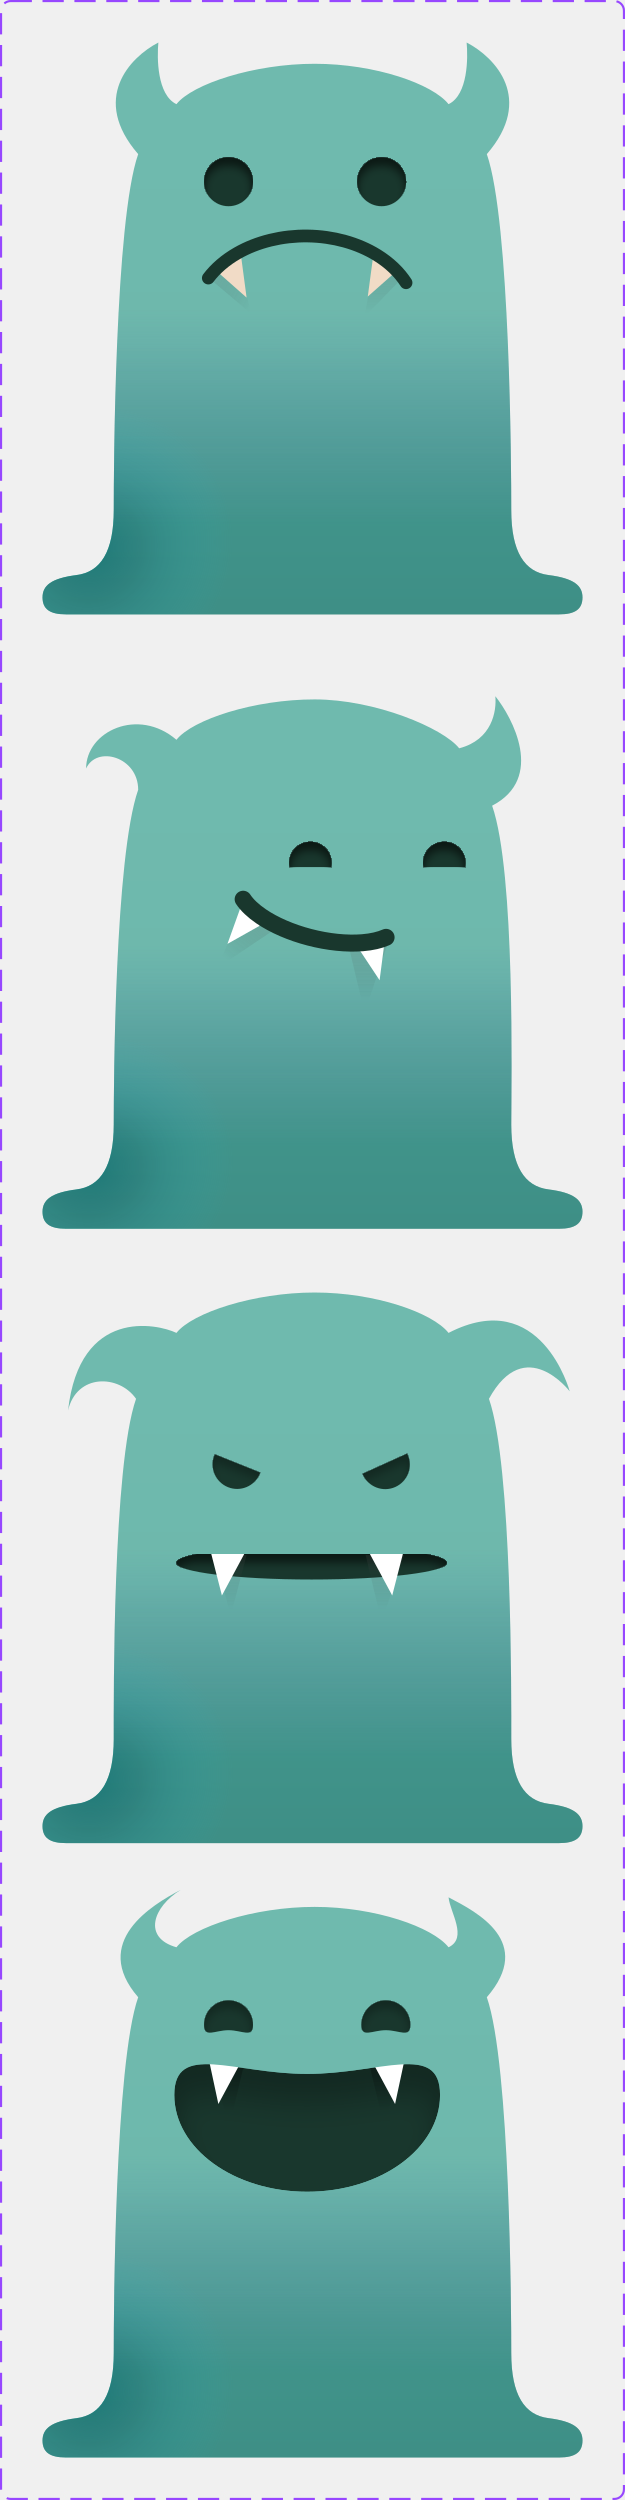
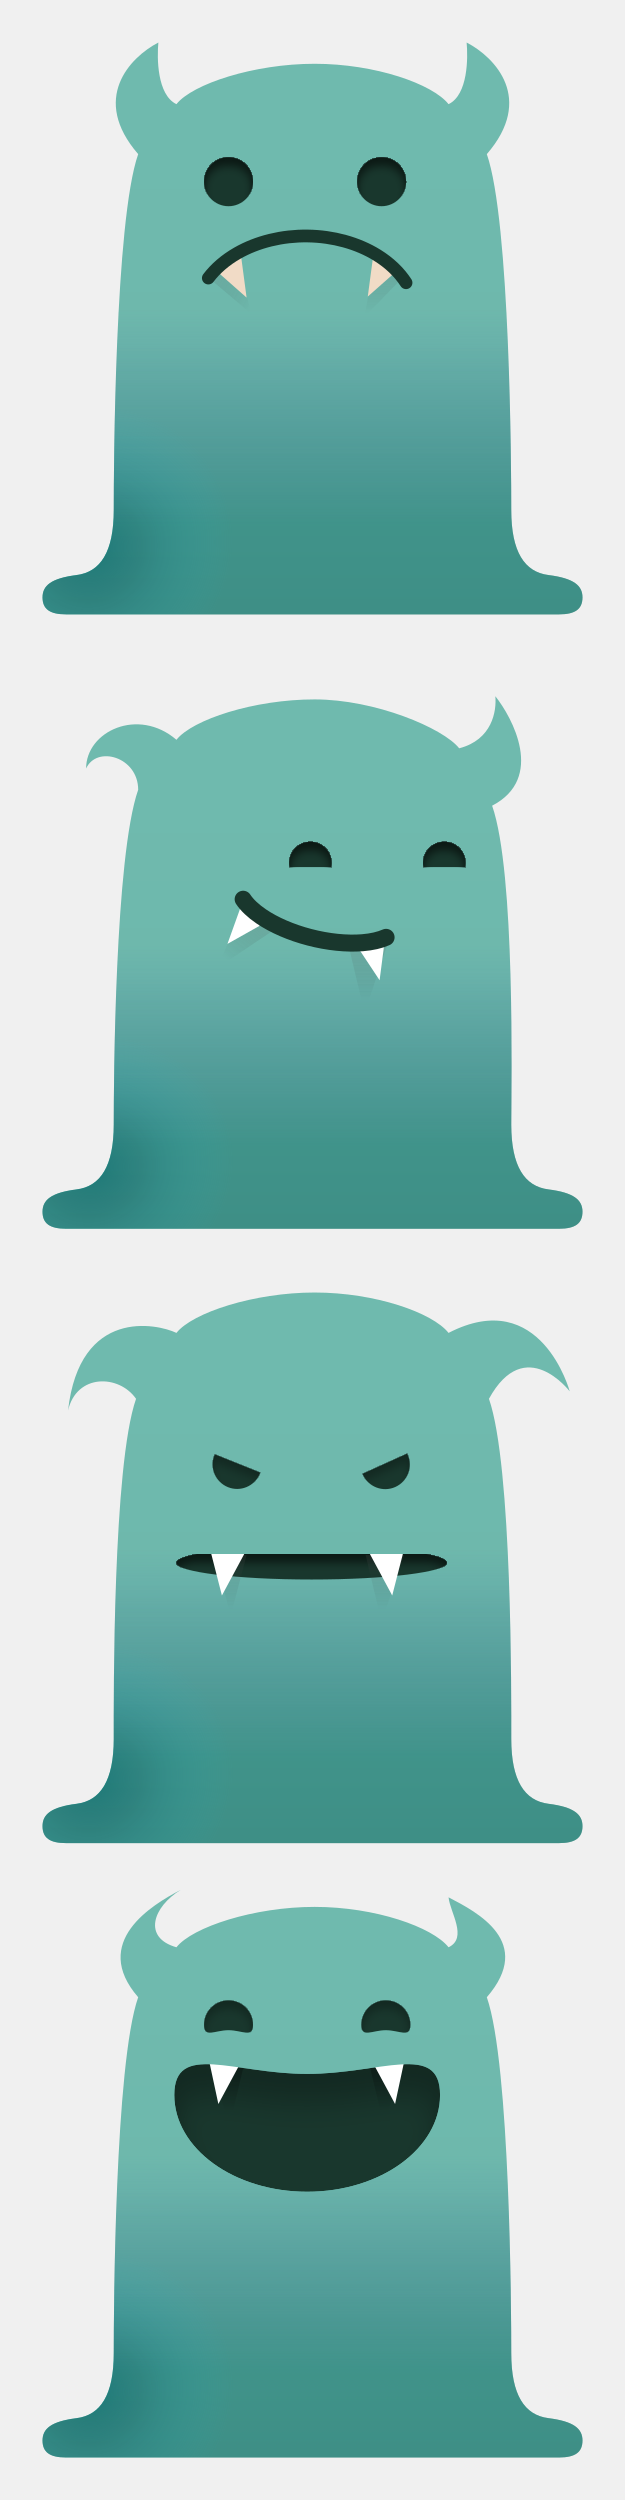
<svg xmlns="http://www.w3.org/2000/svg" width="294" height="1176" viewBox="0 0 294 1176" fill="none">
-   <rect x="0.5" y="0.5" width="293" height="1175" rx="4.5" stroke="#9747FF" style="stroke:#9747FF;stroke:color(display-p3 0.592 0.278 1);stroke-opacity:1;" stroke-dasharray="10 5" />
  <path d="M219.5 20C233 27 251.5 46.5 229 72.5C240 104 240.5 220.5 240.5 240C240.5 259.5 246.686 269.086 258 270.5C270 272 274 275.5 274 281C274 286.5 270.6 289 263 289H31C23.4 289 20 286.5 20 281C20 275.5 24 272 36 270.5C47.314 269.086 53.5 259.5 53.5 240C53.5 220.5 54 104 65 72.5C42.5 46.5 61 27 74.5 20C73.833 27 73.8 44.6 83 49C90.5 39.5 119.5 30 148 30C176.5 30 203.5 39.5 211 49C220.2 44.6 220.167 27 219.5 20Z" fill="url(#paint0_linear_2150_78)" />
  <path d="M219.5 20C233 27 251.5 46.5 229 72.5C240 104 240.5 220.5 240.5 240C240.5 259.5 246.686 269.086 258 270.5C270 272 274 275.5 274 281C274 286.5 270.6 289 263 289H31C23.4 289 20 286.5 20 281C20 275.5 24 272 36 270.5C47.314 269.086 53.5 259.5 53.5 240C53.5 220.5 54 104 65 72.5C42.5 46.5 61 27 74.5 20C73.833 27 73.8 44.6 83 49C90.5 39.5 119.5 30 148 30C176.5 30 203.5 39.5 211 49C220.2 44.6 220.167 27 219.5 20Z" fill="url(#paint1_linear_2150_78)" />
  <path d="M219.5 20C233 27 251.5 46.5 229 72.5C240 104 240.5 220.5 240.5 240C240.5 259.5 246.686 269.086 258 270.5C270 272 274 275.5 274 281C274 286.5 270.6 289 263 289H31C23.4 289 20 286.5 20 281C20 275.5 24 272 36 270.5C47.314 269.086 53.5 259.5 53.5 240C53.5 220.5 54 104 65 72.5C42.5 46.5 61 27 74.5 20C73.833 27 73.8 44.6 83 49C90.5 39.5 119.5 30 148 30C176.5 30 203.5 39.5 211 49C220.2 44.6 220.167 27 219.5 20Z" fill="url(#paint2_radial_2150_78)" style="mix-blend-mode:overlay" />
  <g filter="url(#filter0_i_2150_78)">
    <circle cx="107.5" cy="85.5" r="11.5" fill="#19372D" style="fill:#19372D;fill:color(display-p3 0.098 0.216 0.176);fill-opacity:1;" />
  </g>
  <g filter="url(#filter1_i_2150_78)">
    <circle cx="179.5" cy="85.5" r="11.5" fill="#19372D" style="fill:#19372D;fill:color(display-p3 0.098 0.216 0.176);fill-opacity:1;" />
  </g>
  <path d="M171.5 149L176 123L188.5 131.5L171.5 149Z" fill="url(#paint3_linear_2150_78)" fill-opacity="0.17" />
  <path d="M118.414 147.831L98.28 130.776L111.943 124.308L118.414 147.831Z" fill="url(#paint4_linear_2150_78)" fill-opacity="0.17" />
  <path d="M116 140L113 117.5C108.6 120.7 104.5 126.167 103 128.5L116 140Z" fill="#F1DBC6" style="fill:#F1DBC6;fill:color(display-p3 0.945 0.859 0.776);fill-opacity:1;" />
  <path d="M173 139.5L176 117C180.4 120.2 184.5 125.667 186 128L173 139.5Z" fill="#F1DBC6" style="fill:#F1DBC6;fill:color(display-p3 0.945 0.859 0.776);fill-opacity:1;" />
  <path d="M191 133C187.805 128.043 183.184 123.611 177.4 120.032C168.232 114.36 156.697 111.174 144.722 111.007C132.746 110.84 121.056 113.702 111.603 119.115C106.007 122.319 101.396 126.302 98 130.8" stroke="#19372D" style="stroke:#19372D;stroke:color(display-p3 0.098 0.216 0.176);stroke-opacity:1;" stroke-width="6" stroke-linecap="round" />
  <path d="M233 327.5C241 337.5 256.5 366 231.5 379C242.5 410.5 240.5 509.5 240.5 529C240.5 548.5 246.686 558.086 258 559.5C270 561 274 564.5 274 570C274 575.5 270.6 578 263 578H31C23.4 578 20 575.5 20 570C20 564.5 24 561 36 559.5C47.314 558.086 53.5 548.5 53.5 529C53.5 509.5 54 403 65 371.5C65 356 45.5 350.5 40.5 361.5C40.5 344 65 332.5 83 348C90.5 338.5 119.5 329 148 329C176.5 329 208.5 342.5 216 352C231.5 348 233.667 334.5 233 327.5Z" fill="url(#paint5_linear_2150_78)" />
  <path d="M233 327.5C241 337.5 256.5 366 231.5 379C242.5 410.5 240.5 509.5 240.5 529C240.5 548.5 246.686 558.086 258 559.5C270 561 274 564.5 274 570C274 575.5 270.6 578 263 578H31C23.4 578 20 575.5 20 570C20 564.5 24 561 36 559.5C47.314 558.086 53.5 548.5 53.5 529C53.5 509.5 54 403 65 371.5C65 356 45.5 350.5 40.5 361.5C40.5 344 65 332.5 83 348C90.5 338.5 119.5 329 148 329C176.5 329 208.5 342.5 216 352C231.5 348 233.667 334.5 233 327.5Z" fill="url(#paint6_linear_2150_78)" />
  <path d="M233 327.5C241 337.5 256.5 366 231.5 379C242.5 410.5 240.5 509.5 240.5 529C240.5 548.5 246.686 558.086 258 559.5C270 561 274 564.5 274 570C274 575.5 270.6 578 263 578H31C23.4 578 20 575.5 20 570C20 564.5 24 561 36 559.5C47.314 558.086 53.5 548.5 53.5 529C53.5 509.5 54 403 65 371.5C65 356 45.5 350.5 40.5 361.5C40.5 344 65 332.5 83 348C90.5 338.5 119.5 329 148 329C176.5 329 208.5 342.5 216 352C231.5 348 233.667 334.5 233 327.5Z" fill="url(#paint7_radial_2150_78)" style="mix-blend-mode:overlay" />
  <g filter="url(#filter2_i_2150_78)">
    <path d="M146 396C151.523 396 156 400.477 156 406C156 406.641 155.938 407.268 155.822 407.875H136.178C136.062 407.268 136 406.641 136 406C136 400.477 140.477 396 146 396Z" fill="#19372D" style="fill:#19372D;fill:color(display-p3 0.098 0.216 0.176);fill-opacity:1;" />
  </g>
  <g filter="url(#filter3_i_2150_78)">
    <path d="M209 396C214.523 396 219 400.477 219 406C219 406.641 218.938 407.268 218.822 407.875H199.178C199.062 407.268 199 406.641 199 406C199 400.477 203.477 396 209 396Z" fill="#19372D" style="fill:#19372D;fill:color(display-p3 0.098 0.216 0.176);fill-opacity:1;" />
  </g>
  <path d="M171.5 476.5L164 445L182 445L171.5 476.5Z" fill="url(#paint8_linear_2150_78)" fill-opacity="0.17" />
  <path d="M101.928 455.493L115.294 426L129.523 437.025L101.928 455.493Z" fill="url(#paint9_linear_2150_78)" fill-opacity="0.17" />
  <path d="M178.557 461.098L181.483 438.588C176.404 440.54 171.029 444.76 168.976 446.625L178.557 461.098Z" fill="white" style="fill:white;fill-opacity:1;" />
  <path d="M107 443.996L114.667 422.631C118.295 426.685 121.153 432.892 122.129 435.489L107 443.996Z" fill="white" style="fill:white;fill-opacity:1;" />
  <path d="M114.378 423C116.161 425.713 119.034 428.46 122.843 431.053C128.881 435.164 136.906 438.638 145.576 440.896C154.246 443.155 163.037 444.06 170.481 443.461C174.887 443.107 178.663 442.238 181.613 440.926" stroke="#19372D" style="stroke:#19372D;stroke:color(display-p3 0.098 0.216 0.176);stroke-opacity:1;" stroke-width="8" stroke-linecap="round" />
  <path d="M268 654.5C268 654.5 247 627 230 658C241 689.5 240.5 798.5 240.5 818C240.5 837.5 246.686 847.086 258 848.5C270 850 274 853.5 274 859C274 864.5 270.6 867 263 867H31C23.4 867 20 864.5 20 859C20 853.5 24 850 36 848.5C47.314 847.086 53.5 837.5 53.5 818C53.5 798.5 53 689.5 64 658C56 646.5 36.065 646 32 663.5C37.5 615 73.8 622.6 83 627C90.5 617.5 119.5 608 148 608C176.5 608 203.5 617.5 211 627C254.5 604.5 268 654.5 268 654.5Z" fill="url(#paint10_linear_2150_78)" />
  <path d="M268 654.5C268 654.5 247 627 230 658C241 689.5 240.5 798.5 240.5 818C240.5 837.5 246.686 847.086 258 848.5C270 850 274 853.5 274 859C274 864.5 270.6 867 263 867H31C23.4 867 20 864.5 20 859C20 853.5 24 850 36 848.5C47.314 847.086 53.5 837.5 53.5 818C53.5 798.5 53 689.5 64 658C56 646.5 36.065 646 32 663.5C37.5 615 73.8 622.6 83 627C90.5 617.5 119.5 608 148 608C176.5 608 203.5 617.5 211 627C254.5 604.5 268 654.5 268 654.5Z" fill="url(#paint11_linear_2150_78)" />
  <path d="M268 654.5C268 654.5 247 627 230 658C241 689.5 240.5 798.5 240.5 818C240.5 837.5 246.686 847.086 258 848.5C270 850 274 853.5 274 859C274 864.5 270.6 867 263 867H31C23.4 867 20 864.5 20 859C20 853.5 24 850 36 848.5C47.314 847.086 53.5 837.5 53.5 818C53.5 798.5 53 689.5 64 658C56 646.5 36.065 646 32 663.5C37.5 615 73.8 622.6 83 627C90.5 617.5 119.5 608 148 608C176.5 608 203.5 617.5 211 627C254.5 604.5 268 654.5 268 654.5Z" fill="url(#paint12_radial_2150_78)" style="mix-blend-mode:overlay" />
  <g filter="url(#filter4_i_2150_78)">
    <path d="M146.586 743C111.469 743 83.001 739.488 83 735.155C83 733.629 86.534 732.205 92.647 731L200.525 731C206.638 732.205 210.172 733.629 210.172 735.155C210.171 739.488 181.702 743 146.586 743Z" fill="#19372D" style="fill:#19372D;fill:color(display-p3 0.098 0.216 0.176);fill-opacity:1;" />
  </g>
  <g filter="url(#filter5_i_2150_78)">
    <path d="M107.263 699.567C113.156 701.936 119.853 699.078 122.221 693.184C122.284 693.029 122.341 692.872 122.396 692.716L101.078 684.15C101.01 684.301 100.942 684.453 100.88 684.609C98.512 690.502 101.37 697.199 107.263 699.567Z" fill="#19372D" style="fill:#19372D;fill:color(display-p3 0.098 0.216 0.176);fill-opacity:1;" />
  </g>
  <g filter="url(#filter6_i_2150_78)">
    <path d="M185.977 699.465C191.762 696.843 194.326 690.028 191.704 684.243C191.634 684.09 191.56 683.941 191.486 683.793L170.56 693.278C170.622 693.432 170.686 693.586 170.755 693.738C173.377 699.523 180.192 702.087 185.977 699.465Z" fill="#19372D" style="fill:#19372D;fill:color(display-p3 0.098 0.216 0.176);fill-opacity:1;" />
  </g>
  <path d="M179.5 763L172 731.5L190 731.5L179.5 763Z" fill="url(#paint13_linear_2150_78)" fill-opacity="0.17" />
  <path d="M108.5 760L116 731.5H101L108.5 760Z" fill="url(#paint14_linear_2150_78)" fill-opacity="0.17" />
  <path d="M184.5 750.515L174 731.015L189.5 731.015L184.5 750.515Z" fill="white" style="fill:white;fill-opacity:1;" />
  <path d="M104.388 750.515L114.888 731.015L99.388 731.015L104.388 750.515Z" fill="white" style="fill:white;fill-opacity:1;" />
  <path d="M211 892.5C224.5 899.5 251.5 913.5 229 939.5C240 971 240.5 1087.5 240.5 1107C240.5 1126.5 246.686 1136.09 258 1137.5C270 1139 274 1142.5 274 1148C274 1153.5 270.6 1156 263 1156H31C23.4 1156 20 1153.5 20 1148C20 1142.5 24 1139 36 1137.5C47.314 1136.09 53.5 1126.5 53.5 1107C53.5 1087.5 54 971 65 939.5C42.5 913.5 71.5 896 85 889C71.895 897 67 911.5 83 916C90.5 906.5 119.5 897 148 897C176.5 897 203.5 906.5 211 916C220.2 911.6 211.667 899.5 211 892.5Z" fill="url(#paint15_linear_2150_78)" />
  <path d="M211 892.5C224.5 899.5 251.5 913.5 229 939.5C240 971 240.5 1087.5 240.5 1107C240.5 1126.5 246.686 1136.09 258 1137.5C270 1139 274 1142.5 274 1148C274 1153.5 270.6 1156 263 1156H31C23.4 1156 20 1153.5 20 1148C20 1142.5 24 1139 36 1137.5C47.314 1136.09 53.5 1126.5 53.5 1107C53.5 1087.5 54 971 65 939.5C42.5 913.5 71.5 896 85 889C71.895 897 67 911.5 83 916C90.5 906.5 119.5 897 148 897C176.5 897 203.5 906.5 211 916C220.2 911.6 211.667 899.5 211 892.5Z" fill="url(#paint16_linear_2150_78)" />
  <path d="M211 892.5C224.5 899.5 251.5 913.5 229 939.5C240 971 240.5 1087.5 240.5 1107C240.5 1126.5 246.686 1136.09 258 1137.5C270 1139 274 1142.5 274 1148C274 1153.5 270.6 1156 263 1156H31C23.4 1156 20 1153.5 20 1148C20 1142.5 24 1139 36 1137.5C47.314 1136.09 53.5 1126.5 53.5 1107C53.5 1087.5 54 971 65 939.5C42.5 913.5 71.5 896 85 889C71.895 897 67 911.5 83 916C90.5 906.5 119.5 897 148 897C176.5 897 203.5 906.5 211 916C220.2 911.6 211.667 899.5 211 892.5Z" fill="url(#paint17_radial_2150_78)" style="mix-blend-mode:overlay" />
  <g filter="url(#filter7_i_2150_78)">
    <path d="M119 952.5C119 958.851 113.851 955 107.5 955C101.149 955 96 958.851 96 952.5C96 946.149 101.149 941 107.5 941C113.851 941 119 946.149 119 952.5Z" fill="#19372D" style="fill:#19372D;fill:color(display-p3 0.098 0.216 0.176);fill-opacity:1;" />
  </g>
  <g filter="url(#filter8_i_2150_78)">
    <path d="M193 952.5C193 958.851 187.851 955 181.5 955C175.149 955 170 958.851 170 952.5C170 946.149 175.149 941 181.5 941C187.851 941 193 946.149 193 952.5Z" fill="#19372D" style="fill:#19372D;fill:color(display-p3 0.098 0.216 0.176);fill-opacity:1;" />
  </g>
  <mask id="mask0_2150_78" style="mask-type:alpha" maskUnits="userSpaceOnUse" x="82" y="971" width="125" height="60">
    <path d="M82 985.476C82 960.334 109.982 975.58 144.5 975.58C179.018 975.58 207 960.334 207 985.476C207 1010.62 179.018 1031 144.5 1031C109.982 1031 82 1010.62 82 985.476Z" fill="#19372D" style="fill:#19372D;fill:color(display-p3 0.098 0.216 0.176);fill-opacity:1;" />
  </mask>
  <g mask="url(#mask0_2150_78)">
    <g filter="url(#filter9_i_2150_78)">
      <path d="M82 985.476C82 960.334 109.982 975.58 144.5 975.58C179.018 975.58 207 960.334 207 985.476C207 1010.62 179.018 1031 144.5 1031C109.982 1031 82 1010.62 82 985.476Z" fill="#19372D" style="fill:#19372D;fill:color(display-p3 0.098 0.216 0.176);fill-opacity:1;" />
    </g>
    <path d="M180.5 999.5L173 968L191 968L180.5 999.5Z" fill="url(#paint18_linear_2150_78)" fill-opacity="0.3" />
    <path d="M108.062 999.5L115.562 968L97.562 968L108.062 999.5Z" fill="url(#paint19_linear_2150_78)" fill-opacity="0.3" />
    <path d="M185.844 989.725L175.344 970.225L190.344 968.709L185.844 989.725Z" fill="white" style="fill:white;fill-opacity:1;" />
    <path d="M102.718 989.725L113.218 970.225L98.218 968.709L102.718 989.725Z" fill="white" style="fill:white;fill-opacity:1;" />
  </g>
  <defs>
    <filter id="filter0_i_2150_78" x="96" y="74" width="23" height="27" filterUnits="userSpaceOnUse" color-interpolation-filters="sRGB">
      <feFlood flood-opacity="0" result="BackgroundImageFix" />
      <feBlend mode="normal" in="SourceGraphic" in2="BackgroundImageFix" result="shape" />
      <feColorMatrix in="SourceAlpha" type="matrix" values="0 0 0 0 0 0 0 0 0 0 0 0 0 0 0 0 0 0 127 0" result="hardAlpha" />
      <feOffset dy="4" />
      <feGaussianBlur stdDeviation="2" />
      <feComposite in2="hardAlpha" operator="arithmetic" k2="-1" k3="1" />
      <feColorMatrix type="matrix" values="0 0 0 0 0 0 0 0 0 0 0 0 0 0 0 0 0 0 0.55 0" />
      <feBlend mode="normal" in2="shape" result="effect1_innerShadow_2150_78" />
    </filter>
    <filter id="filter1_i_2150_78" x="168" y="74" width="23" height="27" filterUnits="userSpaceOnUse" color-interpolation-filters="sRGB">
      <feFlood flood-opacity="0" result="BackgroundImageFix" />
      <feBlend mode="normal" in="SourceGraphic" in2="BackgroundImageFix" result="shape" />
      <feColorMatrix in="SourceAlpha" type="matrix" values="0 0 0 0 0 0 0 0 0 0 0 0 0 0 0 0 0 0 127 0" result="hardAlpha" />
      <feOffset dy="4" />
      <feGaussianBlur stdDeviation="2" />
      <feComposite in2="hardAlpha" operator="arithmetic" k2="-1" k3="1" />
      <feColorMatrix type="matrix" values="0 0 0 0 0 0 0 0 0 0 0 0 0 0 0 0 0 0 0.55 0" />
      <feBlend mode="normal" in2="shape" result="effect1_innerShadow_2150_78" />
    </filter>
    <filter id="filter2_i_2150_78" x="136" y="396" width="20" height="15.875" filterUnits="userSpaceOnUse" color-interpolation-filters="sRGB">
      <feFlood flood-opacity="0" result="BackgroundImageFix" />
      <feBlend mode="normal" in="SourceGraphic" in2="BackgroundImageFix" result="shape" />
      <feColorMatrix in="SourceAlpha" type="matrix" values="0 0 0 0 0 0 0 0 0 0 0 0 0 0 0 0 0 0 127 0" result="hardAlpha" />
      <feOffset dy="4" />
      <feGaussianBlur stdDeviation="2" />
      <feComposite in2="hardAlpha" operator="arithmetic" k2="-1" k3="1" />
      <feColorMatrix type="matrix" values="0 0 0 0 0 0 0 0 0 0 0 0 0 0 0 0 0 0 0.55 0" />
      <feBlend mode="normal" in2="shape" result="effect1_innerShadow_2150_78" />
    </filter>
    <filter id="filter3_i_2150_78" x="199" y="396" width="20" height="15.875" filterUnits="userSpaceOnUse" color-interpolation-filters="sRGB">
      <feFlood flood-opacity="0" result="BackgroundImageFix" />
      <feBlend mode="normal" in="SourceGraphic" in2="BackgroundImageFix" result="shape" />
      <feColorMatrix in="SourceAlpha" type="matrix" values="0 0 0 0 0 0 0 0 0 0 0 0 0 0 0 0 0 0 127 0" result="hardAlpha" />
      <feOffset dy="4" />
      <feGaussianBlur stdDeviation="2" />
      <feComposite in2="hardAlpha" operator="arithmetic" k2="-1" k3="1" />
      <feColorMatrix type="matrix" values="0 0 0 0 0 0 0 0 0 0 0 0 0 0 0 0 0 0 0.55 0" />
      <feBlend mode="normal" in2="shape" result="effect1_innerShadow_2150_78" />
    </filter>
    <filter id="filter4_i_2150_78" x="83" y="731" width="127.172" height="16" filterUnits="userSpaceOnUse" color-interpolation-filters="sRGB">
      <feFlood flood-opacity="0" result="BackgroundImageFix" />
      <feBlend mode="normal" in="SourceGraphic" in2="BackgroundImageFix" result="shape" />
      <feColorMatrix in="SourceAlpha" type="matrix" values="0 0 0 0 0 0 0 0 0 0 0 0 0 0 0 0 0 0 127 0" result="hardAlpha" />
      <feOffset dy="4" />
      <feGaussianBlur stdDeviation="2" />
      <feComposite in2="hardAlpha" operator="arithmetic" k2="-1" k3="1" />
      <feColorMatrix type="matrix" values="0 0 0 0 0 0 0 0 0 0 0 0 0 0 0 0 0 0 0.55 0" />
      <feBlend mode="normal" in2="shape" result="effect1_innerShadow_2150_78" />
    </filter>
    <filter id="filter5_i_2150_78" x="100.048" y="684.15" width="22.348" height="20.25" filterUnits="userSpaceOnUse" color-interpolation-filters="sRGB">
      <feFlood flood-opacity="0" result="BackgroundImageFix" />
      <feBlend mode="normal" in="SourceGraphic" in2="BackgroundImageFix" result="shape" />
      <feColorMatrix in="SourceAlpha" type="matrix" values="0 0 0 0 0 0 0 0 0 0 0 0 0 0 0 0 0 0 127 0" result="hardAlpha" />
      <feOffset dy="4" />
      <feGaussianBlur stdDeviation="2" />
      <feComposite in2="hardAlpha" operator="arithmetic" k2="-1" k3="1" />
      <feColorMatrix type="matrix" values="0 0 0 0 0 0 0 0 0 0 0 0 0 0 0 0 0 0 0.25 0" />
      <feBlend mode="normal" in2="shape" result="effect1_innerShadow_2150_78" />
    </filter>
    <filter id="filter6_i_2150_78" x="170.56" y="683.793" width="22.172" height="20.701" filterUnits="userSpaceOnUse" color-interpolation-filters="sRGB">
      <feFlood flood-opacity="0" result="BackgroundImageFix" />
      <feBlend mode="normal" in="SourceGraphic" in2="BackgroundImageFix" result="shape" />
      <feColorMatrix in="SourceAlpha" type="matrix" values="0 0 0 0 0 0 0 0 0 0 0 0 0 0 0 0 0 0 127 0" result="hardAlpha" />
      <feOffset dy="4" />
      <feGaussianBlur stdDeviation="2" />
      <feComposite in2="hardAlpha" operator="arithmetic" k2="-1" k3="1" />
      <feColorMatrix type="matrix" values="0 0 0 0 0 0 0 0 0 0 0 0 0 0 0 0 0 0 0.25 0" />
      <feBlend mode="normal" in2="shape" result="effect1_innerShadow_2150_78" />
    </filter>
    <filter id="filter7_i_2150_78" x="96" y="941" width="23" height="19.157" filterUnits="userSpaceOnUse" color-interpolation-filters="sRGB">
      <feFlood flood-opacity="0" result="BackgroundImageFix" />
      <feBlend mode="normal" in="SourceGraphic" in2="BackgroundImageFix" result="shape" />
      <feColorMatrix in="SourceAlpha" type="matrix" values="0 0 0 0 0 0 0 0 0 0 0 0 0 0 0 0 0 0 127 0" result="hardAlpha" />
      <feOffset dy="4" />
      <feGaussianBlur stdDeviation="2" />
      <feComposite in2="hardAlpha" operator="arithmetic" k2="-1" k3="1" />
      <feColorMatrix type="matrix" values="0 0 0 0 0 0 0 0 0 0 0 0 0 0 0 0 0 0 0.25 0" />
      <feBlend mode="normal" in2="shape" result="effect1_innerShadow_2150_78" />
    </filter>
    <filter id="filter8_i_2150_78" x="170" y="941" width="23" height="19.157" filterUnits="userSpaceOnUse" color-interpolation-filters="sRGB">
      <feFlood flood-opacity="0" result="BackgroundImageFix" />
      <feBlend mode="normal" in="SourceGraphic" in2="BackgroundImageFix" result="shape" />
      <feColorMatrix in="SourceAlpha" type="matrix" values="0 0 0 0 0 0 0 0 0 0 0 0 0 0 0 0 0 0 127 0" result="hardAlpha" />
      <feOffset dy="4" />
      <feGaussianBlur stdDeviation="2" />
      <feComposite in2="hardAlpha" operator="arithmetic" k2="-1" k3="1" />
      <feColorMatrix type="matrix" values="0 0 0 0 0 0 0 0 0 0 0 0 0 0 0 0 0 0 0.25 0" />
      <feBlend mode="normal" in2="shape" result="effect1_innerShadow_2150_78" />
    </filter>
    <filter id="filter9_i_2150_78" x="82" y="971" width="125" height="74" filterUnits="userSpaceOnUse" color-interpolation-filters="sRGB">
      <feFlood flood-opacity="0" result="BackgroundImageFix" />
      <feBlend mode="normal" in="SourceGraphic" in2="BackgroundImageFix" result="shape" />
      <feColorMatrix in="SourceAlpha" type="matrix" values="0 0 0 0 0 0 0 0 0 0 0 0 0 0 0 0 0 0 127 0" result="hardAlpha" />
      <feOffset dy="14" />
      <feGaussianBlur stdDeviation="7" />
      <feComposite in2="hardAlpha" operator="arithmetic" k2="-1" k3="1" />
      <feColorMatrix type="matrix" values="0 0 0 0 0 0 0 0 0 0 0 0 0 0 0 0 0 0 0.25 0" />
      <feBlend mode="normal" in2="shape" result="effect1_innerShadow_2150_78" />
    </filter>
    <linearGradient id="paint0_linear_2150_78" x1="147" y1="17.985" x2="147" y2="289" gradientUnits="userSpaceOnUse">
      <stop offset="0.173" stop-color="#6FBAAE" style="stop-color:#6FBAAE;stop-color:color(display-p3 0.435 0.729 0.682);stop-opacity:1;" />
      <stop offset="0.529" stop-color="#6EB8AC" style="stop-color:#6EB8AC;stop-color:color(display-p3 0.43 0.72 0.674);stop-opacity:1;" />
      <stop offset="1" stop-color="#5E9E94" style="stop-color:#5E9E94;stop-color:color(display-p3 0.37 0.62 0.58);stop-opacity:1;" />
    </linearGradient>
    <linearGradient id="paint1_linear_2150_78" x1="147" y1="17.985" x2="147" y2="289" gradientUnits="userSpaceOnUse">
      <stop offset="0.471" stop-color="#286492" stop-opacity="0" style="stop-color:none;stop-opacity:0;" />
      <stop offset="0.846" stop-color="#1D8078" stop-opacity="0.5" style="stop-color:#1D8078;stop-color:color(display-p3 0.115 0.501 0.469);stop-opacity:0.5;" />
    </linearGradient>
    <radialGradient id="paint2_radial_2150_78" cx="0" cy="0" r="1" gradientTransform="matrix(68 -63.9757 59.9591 64.6891 43 258.272)" gradientUnits="userSpaceOnUse">
      <stop offset="0.043" stop-color="#1B5564" stop-opacity="0.61" style="stop-color:#1B5564;stop-color:color(display-p3 0.106 0.335 0.392);stop-opacity:0.61;" />
      <stop offset="0.26" stop-color="#265265" stop-opacity="0.35" style="stop-color:#265265;stop-color:color(display-p3 0.149 0.322 0.396);stop-opacity:0.35;" />
      <stop offset="0.74" stop-color="#43A8BD" stop-opacity="0" style="stop-color:none;stop-opacity:0;" />
    </radialGradient>
    <linearGradient id="paint3_linear_2150_78" x1="175" y1="122" x2="175" y2="147.5" gradientUnits="userSpaceOnUse">
      <stop stop-color="#666666" style="stop-color:#666666;stop-color:color(display-p3 0.4 0.4 0.4);stop-opacity:1;" />
      <stop offset="1" stop-opacity="0" style="stop-color:none;stop-opacity:0;" />
    </linearGradient>
    <linearGradient id="paint4_linear_2150_78" x1="96.912" y1="131.131" x2="118.895" y2="144.054" gradientUnits="userSpaceOnUse">
      <stop stop-color="#666666" style="stop-color:#666666;stop-color:color(display-p3 0.4 0.4 0.4);stop-opacity:1;" />
      <stop offset="1" stop-opacity="0" style="stop-color:none;stop-opacity:0;" />
    </linearGradient>
    <linearGradient id="paint5_linear_2150_78" x1="147" y1="325.624" x2="147" y2="578" gradientUnits="userSpaceOnUse">
      <stop offset="0.173" stop-color="#6FBAAE" style="stop-color:#6FBAAE;stop-color:color(display-p3 0.435 0.729 0.682);stop-opacity:1;" />
      <stop offset="0.529" stop-color="#6EB8AC" style="stop-color:#6EB8AC;stop-color:color(display-p3 0.43 0.72 0.674);stop-opacity:1;" />
      <stop offset="1" stop-color="#5E9E94" style="stop-color:#5E9E94;stop-color:color(display-p3 0.37 0.62 0.58);stop-opacity:1;" />
    </linearGradient>
    <linearGradient id="paint6_linear_2150_78" x1="147" y1="325.624" x2="147" y2="578" gradientUnits="userSpaceOnUse">
      <stop offset="0.471" stop-color="#286492" stop-opacity="0" style="stop-color:none;stop-opacity:0;" />
      <stop offset="0.846" stop-color="#1D8078" stop-opacity="0.5" style="stop-color:#1D8078;stop-color:color(display-p3 0.115 0.501 0.469);stop-opacity:0.5;" />
    </linearGradient>
    <radialGradient id="paint7_radial_2150_78" cx="0" cy="0" r="1" gradientTransform="matrix(68 -59.5758 59.9591 60.2402 43 549.385)" gradientUnits="userSpaceOnUse">
      <stop offset="0.043" stop-color="#1B5564" stop-opacity="0.61" style="stop-color:#1B5564;stop-color:color(display-p3 0.106 0.335 0.392);stop-opacity:0.61;" />
      <stop offset="0.26" stop-color="#265265" stop-opacity="0.35" style="stop-color:#265265;stop-color:color(display-p3 0.149 0.322 0.396);stop-opacity:0.35;" />
      <stop offset="0.74" stop-color="#43A8BD" stop-opacity="0" style="stop-color:none;stop-opacity:0;" />
    </radialGradient>
    <linearGradient id="paint8_linear_2150_78" x1="173" y1="445" x2="173" y2="470.5" gradientUnits="userSpaceOnUse">
      <stop stop-color="#666666" style="stop-color:#666666;stop-color:color(display-p3 0.4 0.4 0.4);stop-opacity:1;" />
      <stop offset="1" stop-opacity="0" style="stop-color:none;stop-opacity:0;" />
    </linearGradient>
    <linearGradient id="paint9_linear_2150_78" x1="122.408" y1="431.513" x2="106.789" y2="451.669" gradientUnits="userSpaceOnUse">
      <stop stop-color="#666666" style="stop-color:#666666;stop-color:color(display-p3 0.4 0.4 0.4);stop-opacity:1;" />
      <stop offset="1" stop-opacity="0" style="stop-color:none;stop-opacity:0;" />
    </linearGradient>
    <linearGradient id="paint10_linear_2150_78" x1="147" y1="606.06" x2="147" y2="867" gradientUnits="userSpaceOnUse">
      <stop offset="0.173" stop-color="#6FBAAE" style="stop-color:#6FBAAE;stop-color:color(display-p3 0.435 0.729 0.682);stop-opacity:1;" />
      <stop offset="0.529" stop-color="#6EB8AC" style="stop-color:#6EB8AC;stop-color:color(display-p3 0.43 0.72 0.674);stop-opacity:1;" />
      <stop offset="1" stop-color="#5E9E94" style="stop-color:#5E9E94;stop-color:color(display-p3 0.37 0.62 0.58);stop-opacity:1;" />
    </linearGradient>
    <linearGradient id="paint11_linear_2150_78" x1="147" y1="606.06" x2="147" y2="867" gradientUnits="userSpaceOnUse">
      <stop offset="0.471" stop-color="#286492" stop-opacity="0" style="stop-color:none;stop-opacity:0;" />
      <stop offset="0.846" stop-color="#1D8078" stop-opacity="0.5" style="stop-color:#1D8078;stop-color:color(display-p3 0.115 0.501 0.469);stop-opacity:0.5;" />
    </linearGradient>
    <radialGradient id="paint12_radial_2150_78" cx="0" cy="0" r="1" gradientTransform="matrix(68 -61.5974 59.9591 62.2843 43 837.414)" gradientUnits="userSpaceOnUse">
      <stop offset="0.043" stop-color="#1B5564" stop-opacity="0.61" style="stop-color:#1B5564;stop-color:color(display-p3 0.106 0.335 0.392);stop-opacity:0.61;" />
      <stop offset="0.26" stop-color="#265265" stop-opacity="0.35" style="stop-color:#265265;stop-color:color(display-p3 0.149 0.322 0.396);stop-opacity:0.35;" />
      <stop offset="0.74" stop-color="#43A8BD" stop-opacity="0" style="stop-color:none;stop-opacity:0;" />
    </radialGradient>
    <linearGradient id="paint13_linear_2150_78" x1="181" y1="731.5" x2="181" y2="757" gradientUnits="userSpaceOnUse">
      <stop stop-color="#666666" style="stop-color:#666666;stop-color:color(display-p3 0.4 0.4 0.4);stop-opacity:1;" />
      <stop offset="1" stop-opacity="0" style="stop-color:none;stop-opacity:0;" />
    </linearGradient>
    <linearGradient id="paint14_linear_2150_78" x1="107" y1="731.5" x2="107" y2="757" gradientUnits="userSpaceOnUse">
      <stop stop-color="#666666" style="stop-color:#666666;stop-color:color(display-p3 0.4 0.4 0.4);stop-opacity:1;" />
      <stop offset="1" stop-opacity="0" style="stop-color:none;stop-opacity:0;" />
    </linearGradient>
    <linearGradient id="paint15_linear_2150_78" x1="147" y1="887" x2="147" y2="1156" gradientUnits="userSpaceOnUse">
      <stop offset="0.173" stop-color="#6FBAAE" style="stop-color:#6FBAAE;stop-color:color(display-p3 0.435 0.729 0.682);stop-opacity:1;" />
      <stop offset="0.529" stop-color="#6EB8AC" style="stop-color:#6EB8AC;stop-color:color(display-p3 0.43 0.72 0.674);stop-opacity:1;" />
      <stop offset="1" stop-color="#5E9E94" style="stop-color:#5E9E94;stop-color:color(display-p3 0.37 0.62 0.58);stop-opacity:1;" />
    </linearGradient>
    <linearGradient id="paint16_linear_2150_78" x1="147" y1="887" x2="147" y2="1156" gradientUnits="userSpaceOnUse">
      <stop offset="0.471" stop-color="#286492" stop-opacity="0" style="stop-color:none;stop-opacity:0;" />
      <stop offset="0.846" stop-color="#1D8078" stop-opacity="0.5" style="stop-color:#1D8078;stop-color:color(display-p3 0.115 0.501 0.469);stop-opacity:0.5;" />
    </linearGradient>
    <radialGradient id="paint17_radial_2150_78" cx="0" cy="0" r="1" gradientUnits="userSpaceOnUse" gradientTransform="translate(43 1125.5) rotate(-43.0401) scale(93.039 87.8509)">
      <stop offset="0.043" stop-color="#1B5564" stop-opacity="0.61" style="stop-color:#1B5564;stop-color:color(display-p3 0.106 0.335 0.392);stop-opacity:0.61;" />
      <stop offset="0.26" stop-color="#265265" stop-opacity="0.35" style="stop-color:#265265;stop-color:color(display-p3 0.149 0.322 0.396);stop-opacity:0.35;" />
      <stop offset="0.74" stop-color="#43A8BD" stop-opacity="0" style="stop-color:none;stop-opacity:0;" />
    </radialGradient>
    <linearGradient id="paint18_linear_2150_78" x1="182" y1="968" x2="182" y2="993.5" gradientUnits="userSpaceOnUse">
      <stop offset="0.038" style="stop-color:black;stop-opacity:1;" />
      <stop offset="1" stop-opacity="0" style="stop-color:none;stop-opacity:0;" />
    </linearGradient>
    <linearGradient id="paint19_linear_2150_78" x1="106.562" y1="968" x2="106.562" y2="993.5" gradientUnits="userSpaceOnUse">
      <stop offset="0.038" style="stop-color:black;stop-opacity:1;" />
      <stop offset="1" stop-opacity="0" style="stop-color:none;stop-opacity:0;" />
    </linearGradient>
  </defs>
</svg>
